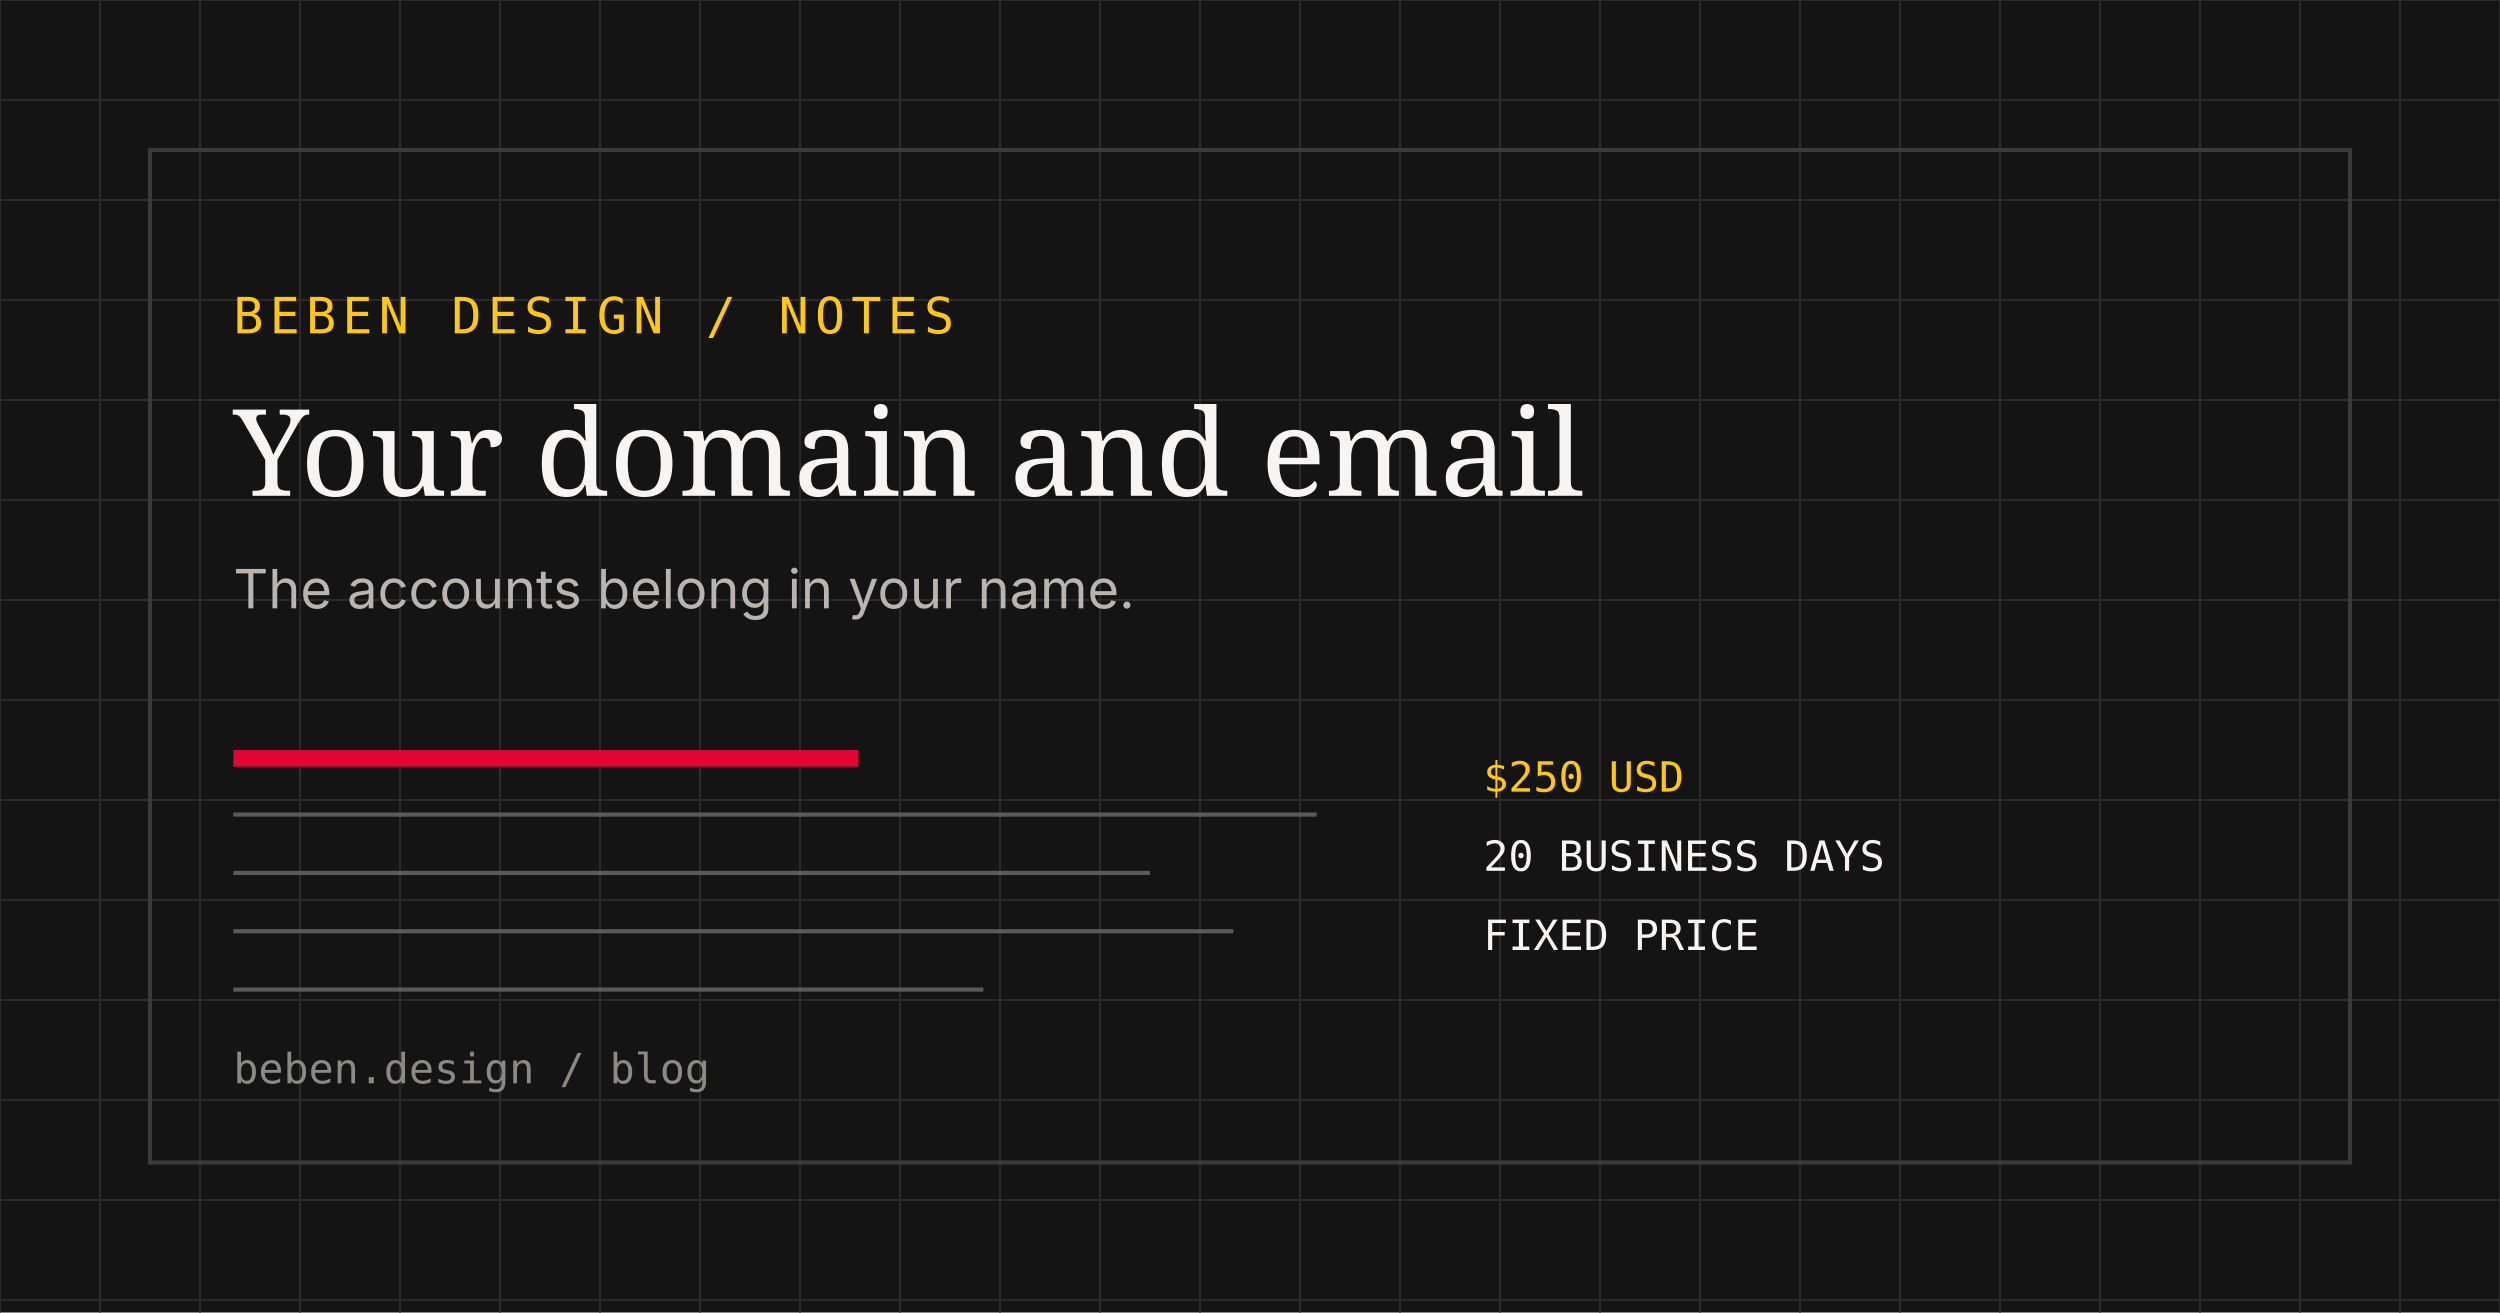
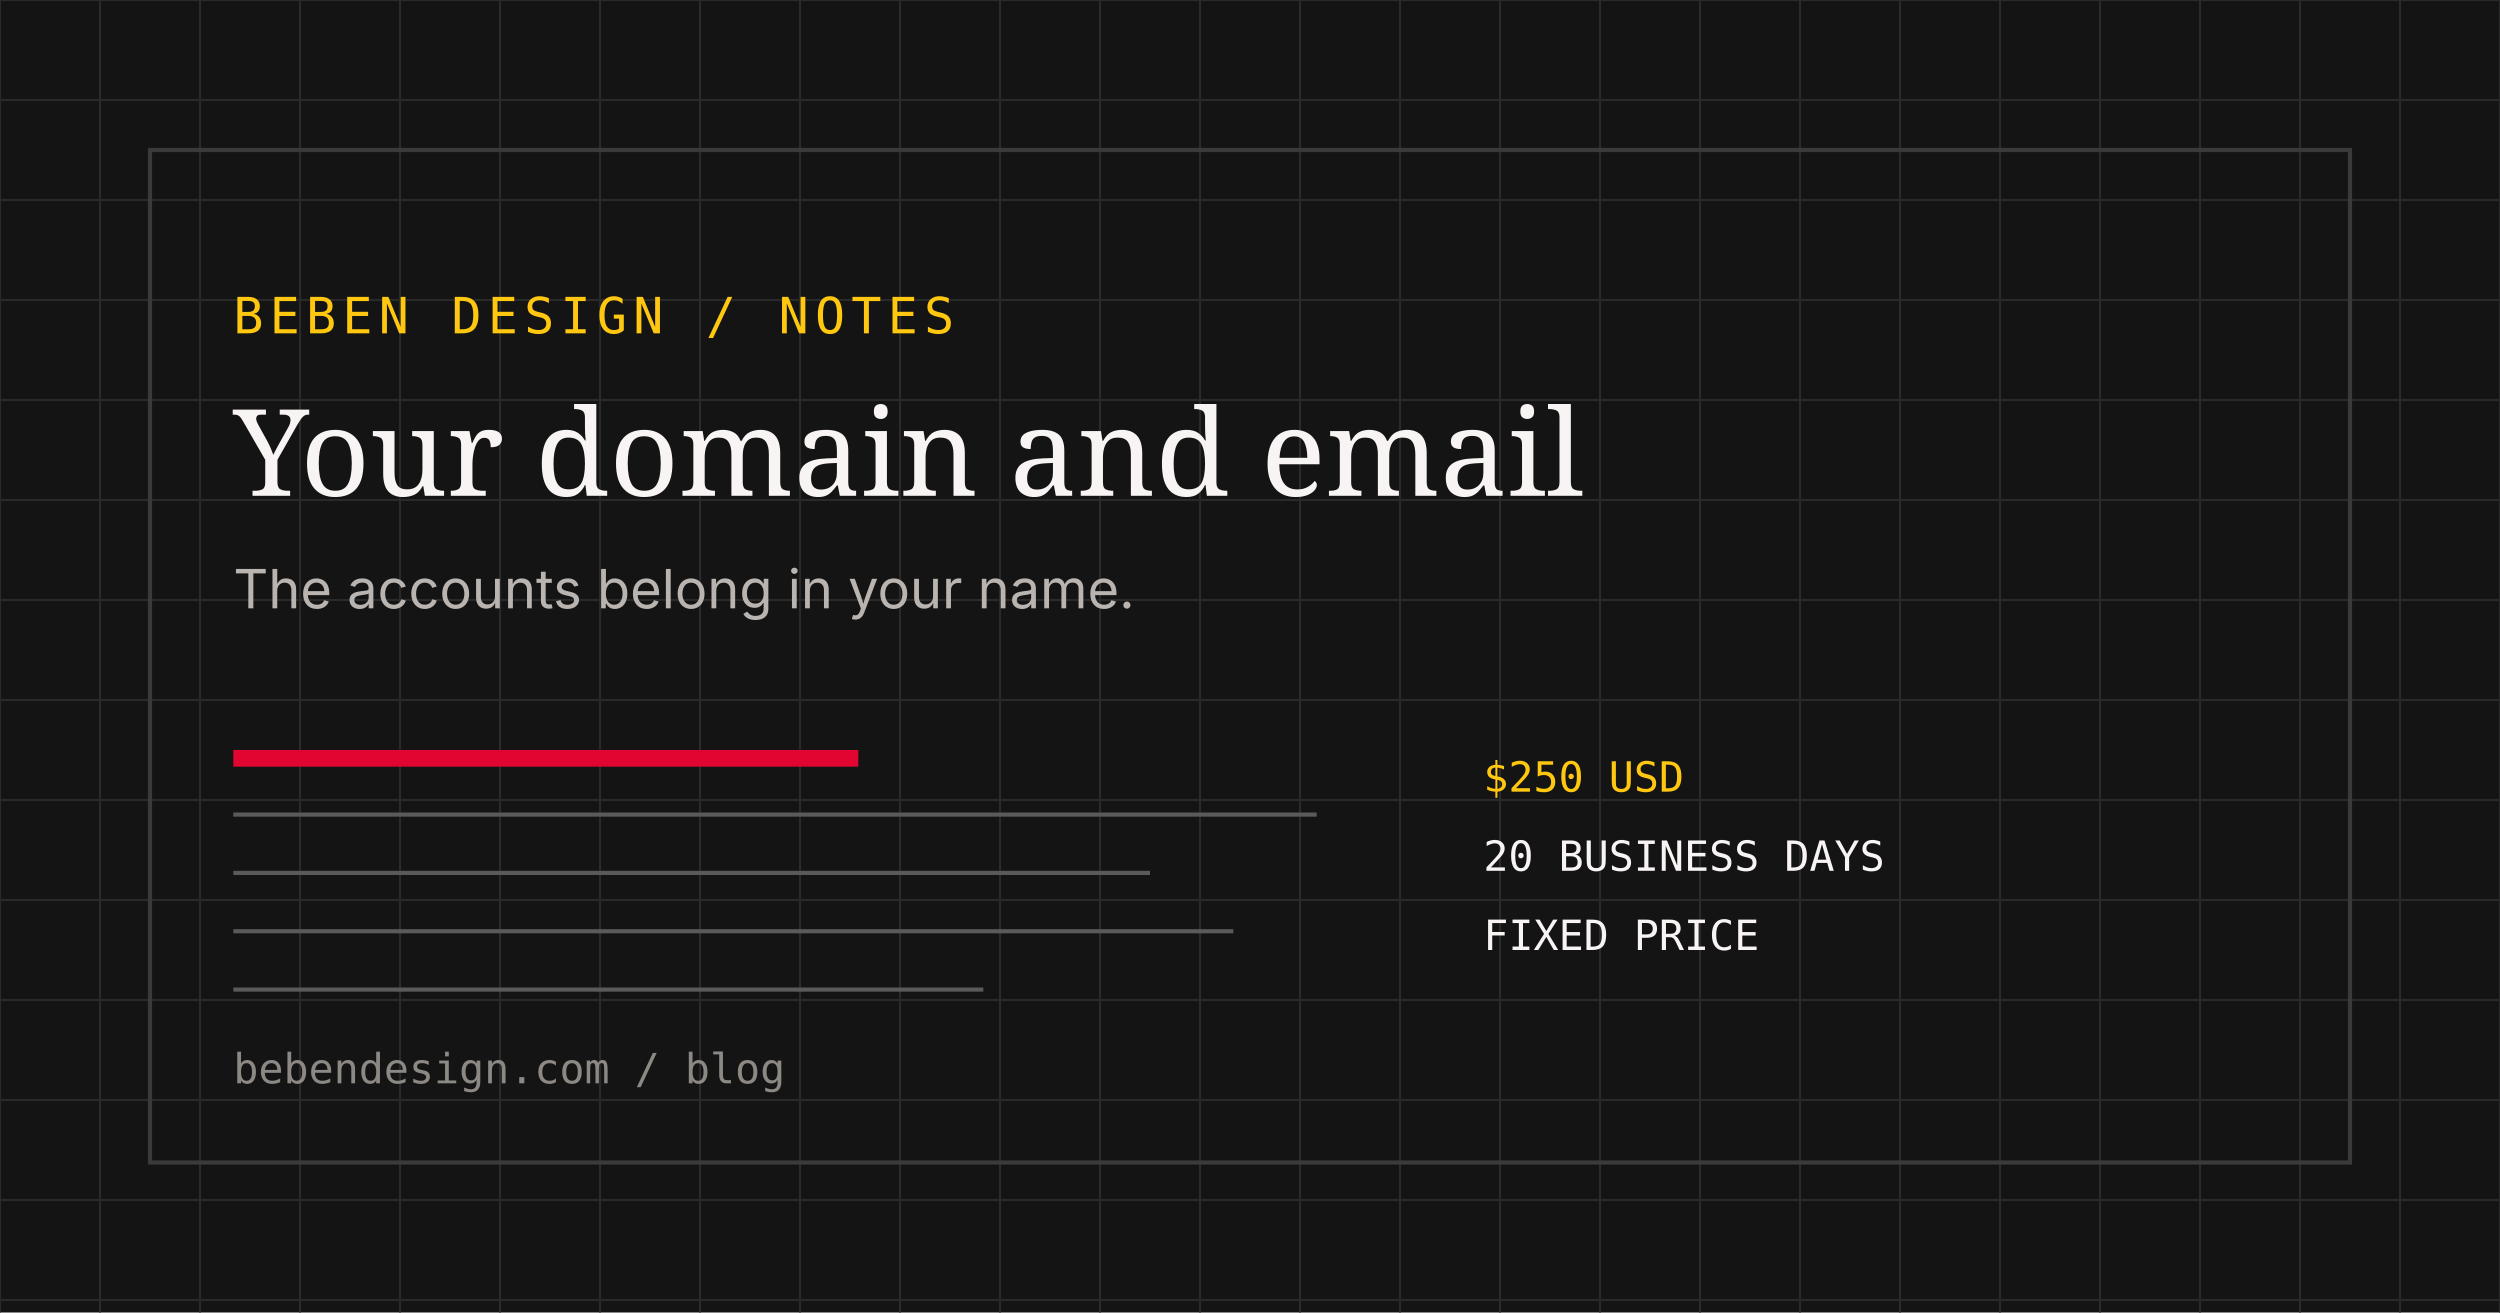
<svg xmlns="http://www.w3.org/2000/svg" viewBox="0 0 1200 630" role="img" aria-labelledby="t d">
  <rect width="1200" height="630" fill="#141414" />
  <g stroke="#2a2a2a" stroke-width="1">
    <path d="M0 0V630" />
    <path d="M48 0V630" />
    <path d="M96 0V630" />
    <path d="M144 0V630" />
    <path d="M192 0V630" />
    <path d="M240 0V630" />
    <path d="M288 0V630" />
    <path d="M336 0V630" />
    <path d="M384 0V630" />
    <path d="M432 0V630" />
    <path d="M480 0V630" />
    <path d="M528 0V630" />
    <path d="M576 0V630" />
    <path d="M624 0V630" />
    <path d="M672 0V630" />
    <path d="M720 0V630" />
    <path d="M768 0V630" />
    <path d="M816 0V630" />
    <path d="M864 0V630" />
    <path d="M912 0V630" />
    <path d="M960 0V630" />
    <path d="M1008 0V630" />
    <path d="M1056 0V630" />
    <path d="M1104 0V630" />
    <path d="M1152 0V630" />
    <path d="M1200 0V630" />
    <path d="M0 0H1200" />
    <path d="M0 48H1200" />
    <path d="M0 96H1200" />
    <path d="M0 144H1200" />
    <path d="M0 192H1200" />
    <path d="M0 240H1200" />
    <path d="M0 288H1200" />
    <path d="M0 336H1200" />
    <path d="M0 384H1200" />
    <path d="M0 432H1200" />
    <path d="M0 480H1200" />
    <path d="M0 528H1200" />
    <path d="M0 576H1200" />
    <path d="M0 624H1200" />
  </g>
  <rect x="72" y="72" width="1056" height="486" fill="none" stroke="#3a3a3a" stroke-width="2" />
  <text x="112" y="160" font-family="IBM Plex Mono, monospace" font-size="24" letter-spacing="3" fill="#FFC710">BEBEN DESIGN / NOTES</text>
  <text x="112" y="238" font-family="Old Standard TT, Georgia, serif" font-size="58" fill="#F7F4F3">Your domain and email</text>
  <text x="112" y="292" font-family="Inter, sans-serif" font-size="26" fill="#b9b4b0">The accounts belong in your name.</text>
  <g transform="translate(112,360)">
    <rect x="0" y="0" width="300" height="8" fill="#E20531" />
    <rect x="0" y="30" width="520" height="2" fill="#5a5a5a" />
    <rect x="0" y="58" width="440" height="2" fill="#5a5a5a" />
    <rect x="0" y="86" width="480" height="2" fill="#5a5a5a" />
    <rect x="0" y="114" width="360" height="2" fill="#5a5a5a" />
    <text x="600" y="20" font-family="IBM Plex Mono, monospace" font-size="20" fill="#FFC710">$250 USD</text>
    <text x="600" y="58" font-family="IBM Plex Mono, monospace" font-size="20" fill="#F7F4F3">20 BUSINESS DAYS</text>
    <text x="600" y="96" font-family="IBM Plex Mono, monospace" font-size="20" fill="#F7F4F3">FIXED PRICE</text>
  </g>
-   <text x="112" y="520" font-family="IBM Plex Mono, monospace" font-size="20" fill="#8c8884">beben.design / blog</text>
+   <text x="112" y="520" font-family="IBM Plex Mono, monospace" font-size="20" fill="#8c8884">bebendesign.com / blog</text>
</svg>
